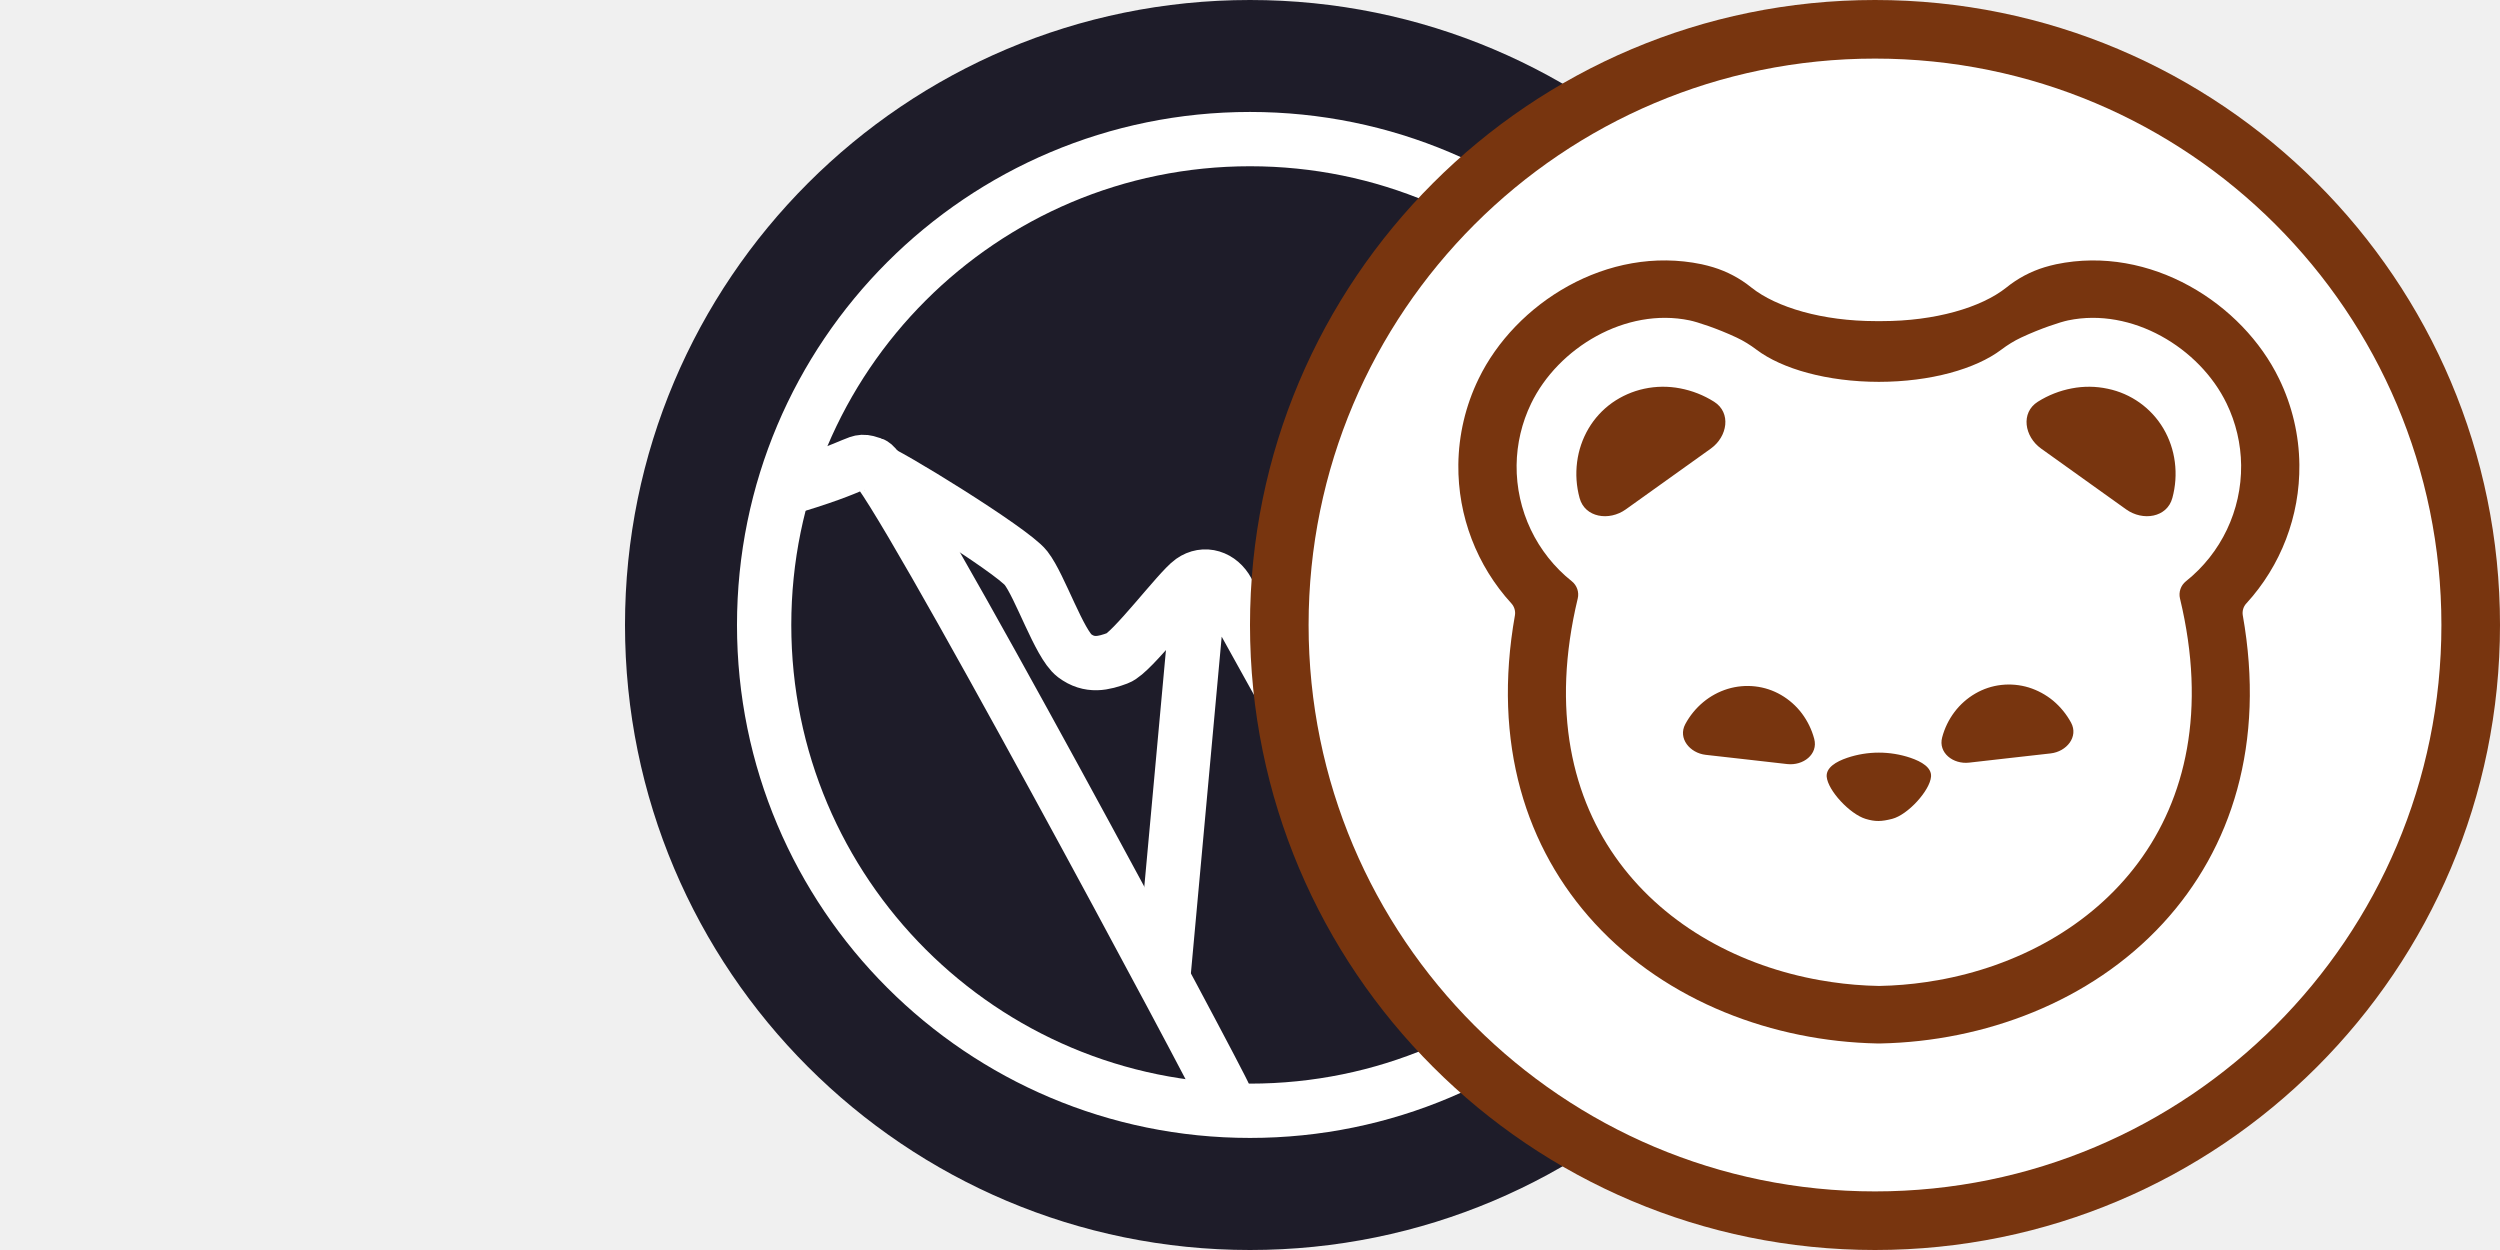
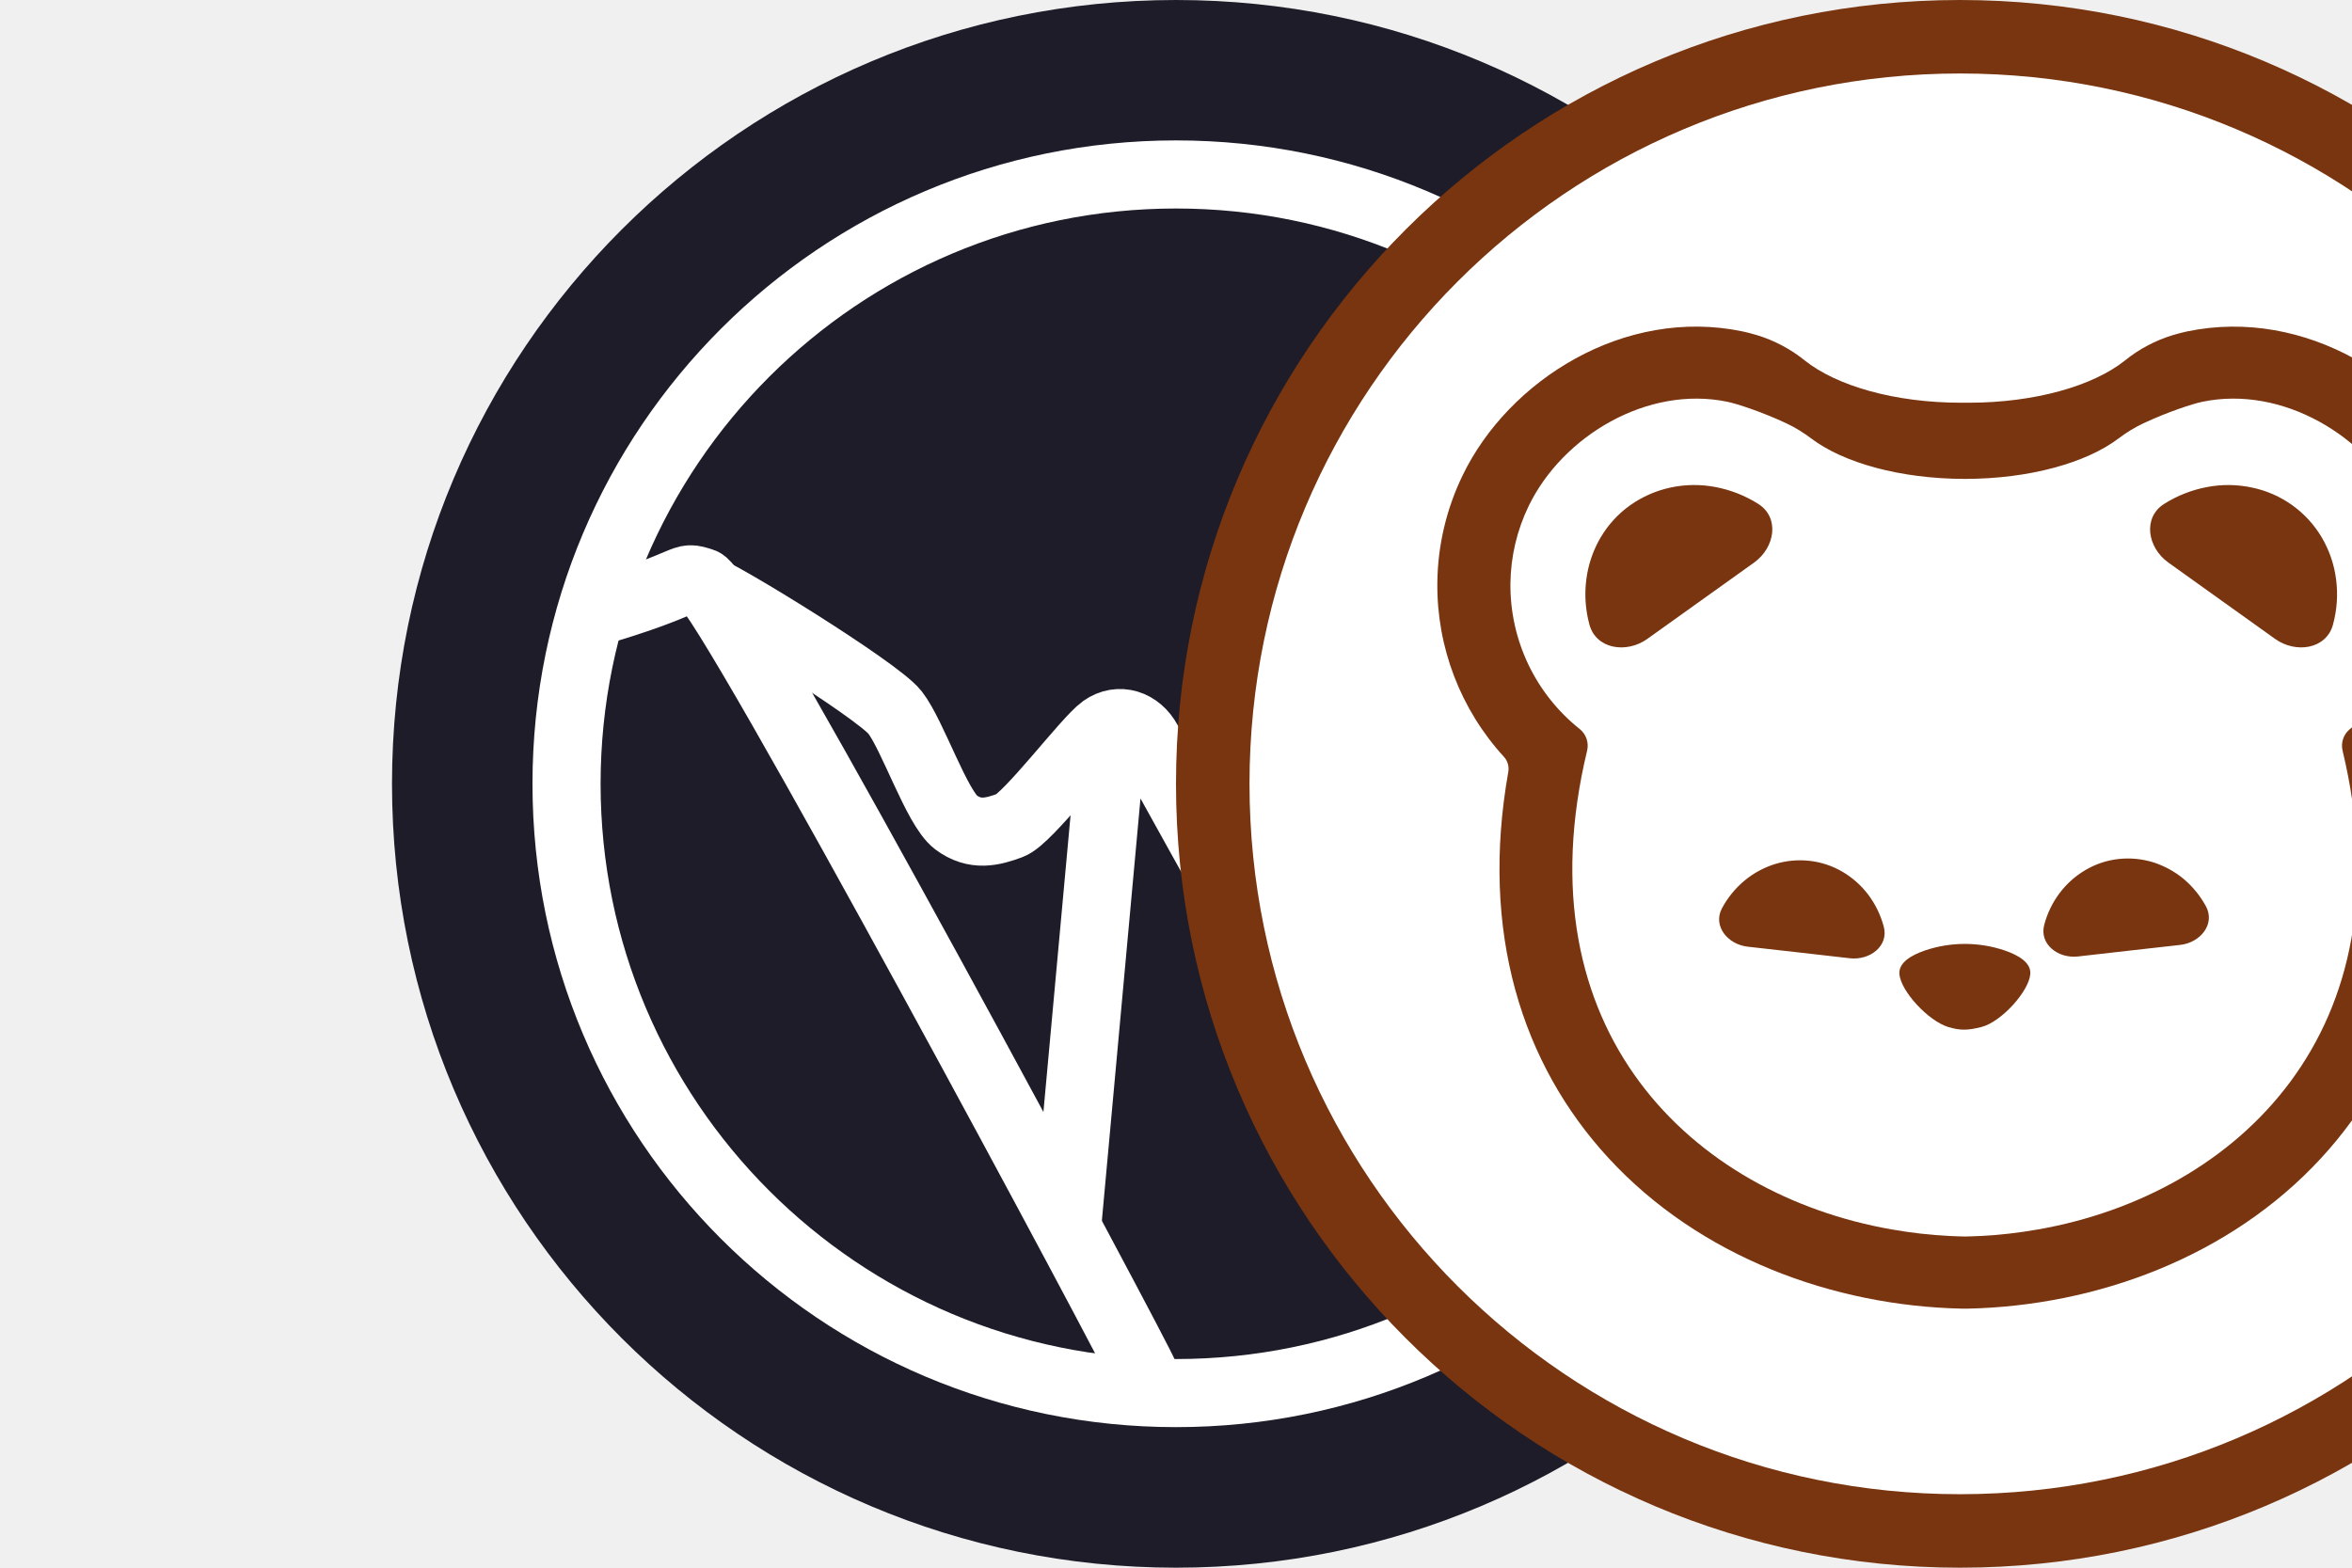
- <svg xmlns="http://www.w3.org/2000/svg" viewBox="0 0 256 128">
+ <svg xmlns="http://www.w3.org/2000/svg" viewBox="0 0 192 128">
  <svg fill="none" viewBox="0 0 128 128">
    <path fill="#1E1C29" d="M128 64c0 35.344-28.656 64-64 64S0 99.344 0 64 28.656 0 64 0s64 28.656 64 64" />
    <path stroke="#fff" stroke-width="5.56" d="M14.248 64c0-27.492 22.264-49.756 49.752-49.756S113.744 36.512 113.744 64 91.48 113.744 64 113.744 14.248 91.48 14.248 64Z" />
    <path stroke="#fff" stroke-width="5.56" d="M15.748 50.216c9.344-2.688 7.64-3.328 9.608-2.688 1.984.64 35.828 63.828 36.048 64.72" />
    <path stroke="#fff" stroke-width="5.56" d="M25.388 48.028c1.172.252 14.236 8.296 15.672 10.14 1.44 1.844 3.408 7.78 4.968 8.968 1.56 1.172 3 .784 4.44.252 1.436-.52 6.264-6.968 7.576-7.892 1.296-.92 2.876-.404 3.656 1.048s25.092 45.12 26.048 46.888M58.792 59.92l-3.7 40.452m11.5-32.532c1.452-1.048 1.576-.516 2.372-1.44.784-.92 1.048-3.152 1.44-4.464.404-1.316 1.984-.92 3.032-.532 1.044.388 2.108.92 3.028 2.232s21.44 25.36 23.672 26.408c2.236 1.044 2.5.828 5.064 1.044" />
  </svg>
  <svg x="64" viewBox="0 0 128 128">
    <circle cx="64" cy="64" r="64" fill="#78350F" />
    <circle cx="64" cy="64" r="58" fill="#fff" />
    <path fill="#78350F" d="M47.52 41.136a10 10 0 0 0-3.486-1.37 9.2 9.2 0 0 0-3.668.042 9 9 0 0 0-3.288 1.442 8.6 8.6 0 0 0-2.414 2.634 9 9 0 0 0-1.168 3.424 9.4 9.4 0 0 0 .252 3.682c.538 2.012 3.024 2.396 4.732 1.172l4.352-3.112 4.364-3.12c1.706-1.226 2.104-3.674.324-4.794m46.014 2.748a8.66 8.66 0 0 0-5.702-4.076 9.2 9.2 0 0 0-3.668-.04 10 10 0 0 0-3.488 1.368c-1.78 1.12-1.38 3.568.326 4.792l4.364 3.122 4.352 3.112c1.708 1.224 4.194.84 4.732-1.172a9.4 9.4 0 0 0 .252-3.682 9 9 0 0 0-1.168-3.424M67.63 77.598a10.16 10.16 0 0 0-6.47 0c-1.16.394-2.172 1.006-2.108 1.928.116 1.412 2.36 3.828 3.982 4.326.992.3 1.614.28 2.72 0 1.622-.416 3.878-2.914 3.984-4.326.074-.922-.95-1.532-2.108-1.928m-11.118-4.544a7.2 7.2 0 0 0-2.128-1.888 6.8 6.8 0 0 0-2.666-.88 7 7 0 0 0-2.804.258c-.906.28-1.76.736-2.508 1.36a7.6 7.6 0 0 0-1.834 2.25c-.77 1.44.454 2.956 2.098 3.142l4.152.468 4.184.476c1.644.188 3.192-1.006 2.77-2.582a7.6 7.6 0 0 0-1.264-2.604m25.736-1.298a7.4 7.4 0 0 0-2.51-1.36 7 7 0 0 0-2.802-.258 6.8 6.8 0 0 0-2.666.882 7.2 7.2 0 0 0-2.13 1.888 7.5 7.5 0 0 0-1.264 2.604c-.42 1.576 1.128 2.77 2.76 2.582l4.186-.476 4.16-.468c1.646-.186 2.868-1.7 2.1-3.142a7.8 7.8 0 0 0-1.834-2.252" />
    <path fill="#78350F" d="M102.018 61.8a20.7 20.7 0 0 0 5.438-14.22 20.6 20.6 0 0 0-2.076-8.788c-3.732-7.718-13.174-13.744-22.838-11.732q-.59.13-1.168.302a11.6 11.6 0 0 0-3.92 2.08c-2.582 2.06-7.326 3.44-12.752 3.44h-.616c-5.424 0-10.168-1.384-12.75-3.444a11.6 11.6 0 0 0-3.922-2.078 16 16 0 0 0-1.168-.302c-9.662-2.012-19.104 4.014-22.836 11.732a20.6 20.6 0 0 0-2.076 8.786 20.72 20.72 0 0 0 5.44 14.222 1.46 1.46 0 0 1 .356 1.204c-2.328 13.1 1.108 23.88 8.18 31.554 7.428 8.06 18.324 12.076 28.894 12.294h.382c10.568-.218 21.466-4.232 28.894-12.292 7.072-7.676 10.508-18.454 8.18-31.556a1.45 1.45 0 0 1 .356-1.204zm-6.186-2.272a1.74 1.74 0 0 0-.6 1.764c5.49 22.872-8.62 36.224-24.83 39.086h-.01a38 38 0 0 1-4.732.54c-.094 0-.2.01-.294.01-.296.02-.6.02-.896.032h-.074l-.02-.002h-.054c-.296-.01-.6-.01-.896-.03-.094 0-.2-.012-.296-.012a38 38 0 0 1-4.73-.54h-.012C42.18 97.516 28.068 84.164 33.56 61.29a1.74 1.74 0 0 0-.6-1.762 15 15 0 0 1-5.66-11.9 14.9 14.9 0 0 1 1.486-6.306c2.76-5.716 9.706-9.876 16.23-8.516.764.156 2.812.82 4.808 1.756.724.34 1.404.764 2.04 1.244 2.616 1.976 7.25 3.29 12.532 3.296 5.284-.004 9.92-1.32 12.534-3.294.636-.48 1.314-.904 2.04-1.244 1.994-.936 4.042-1.6 4.808-1.758 6.522-1.36 13.468 2.8 16.23 8.518a14.9 14.9 0 0 1 1.484 6.306 15 15 0 0 1-5.66 11.898" />
  </svg>
</svg>
